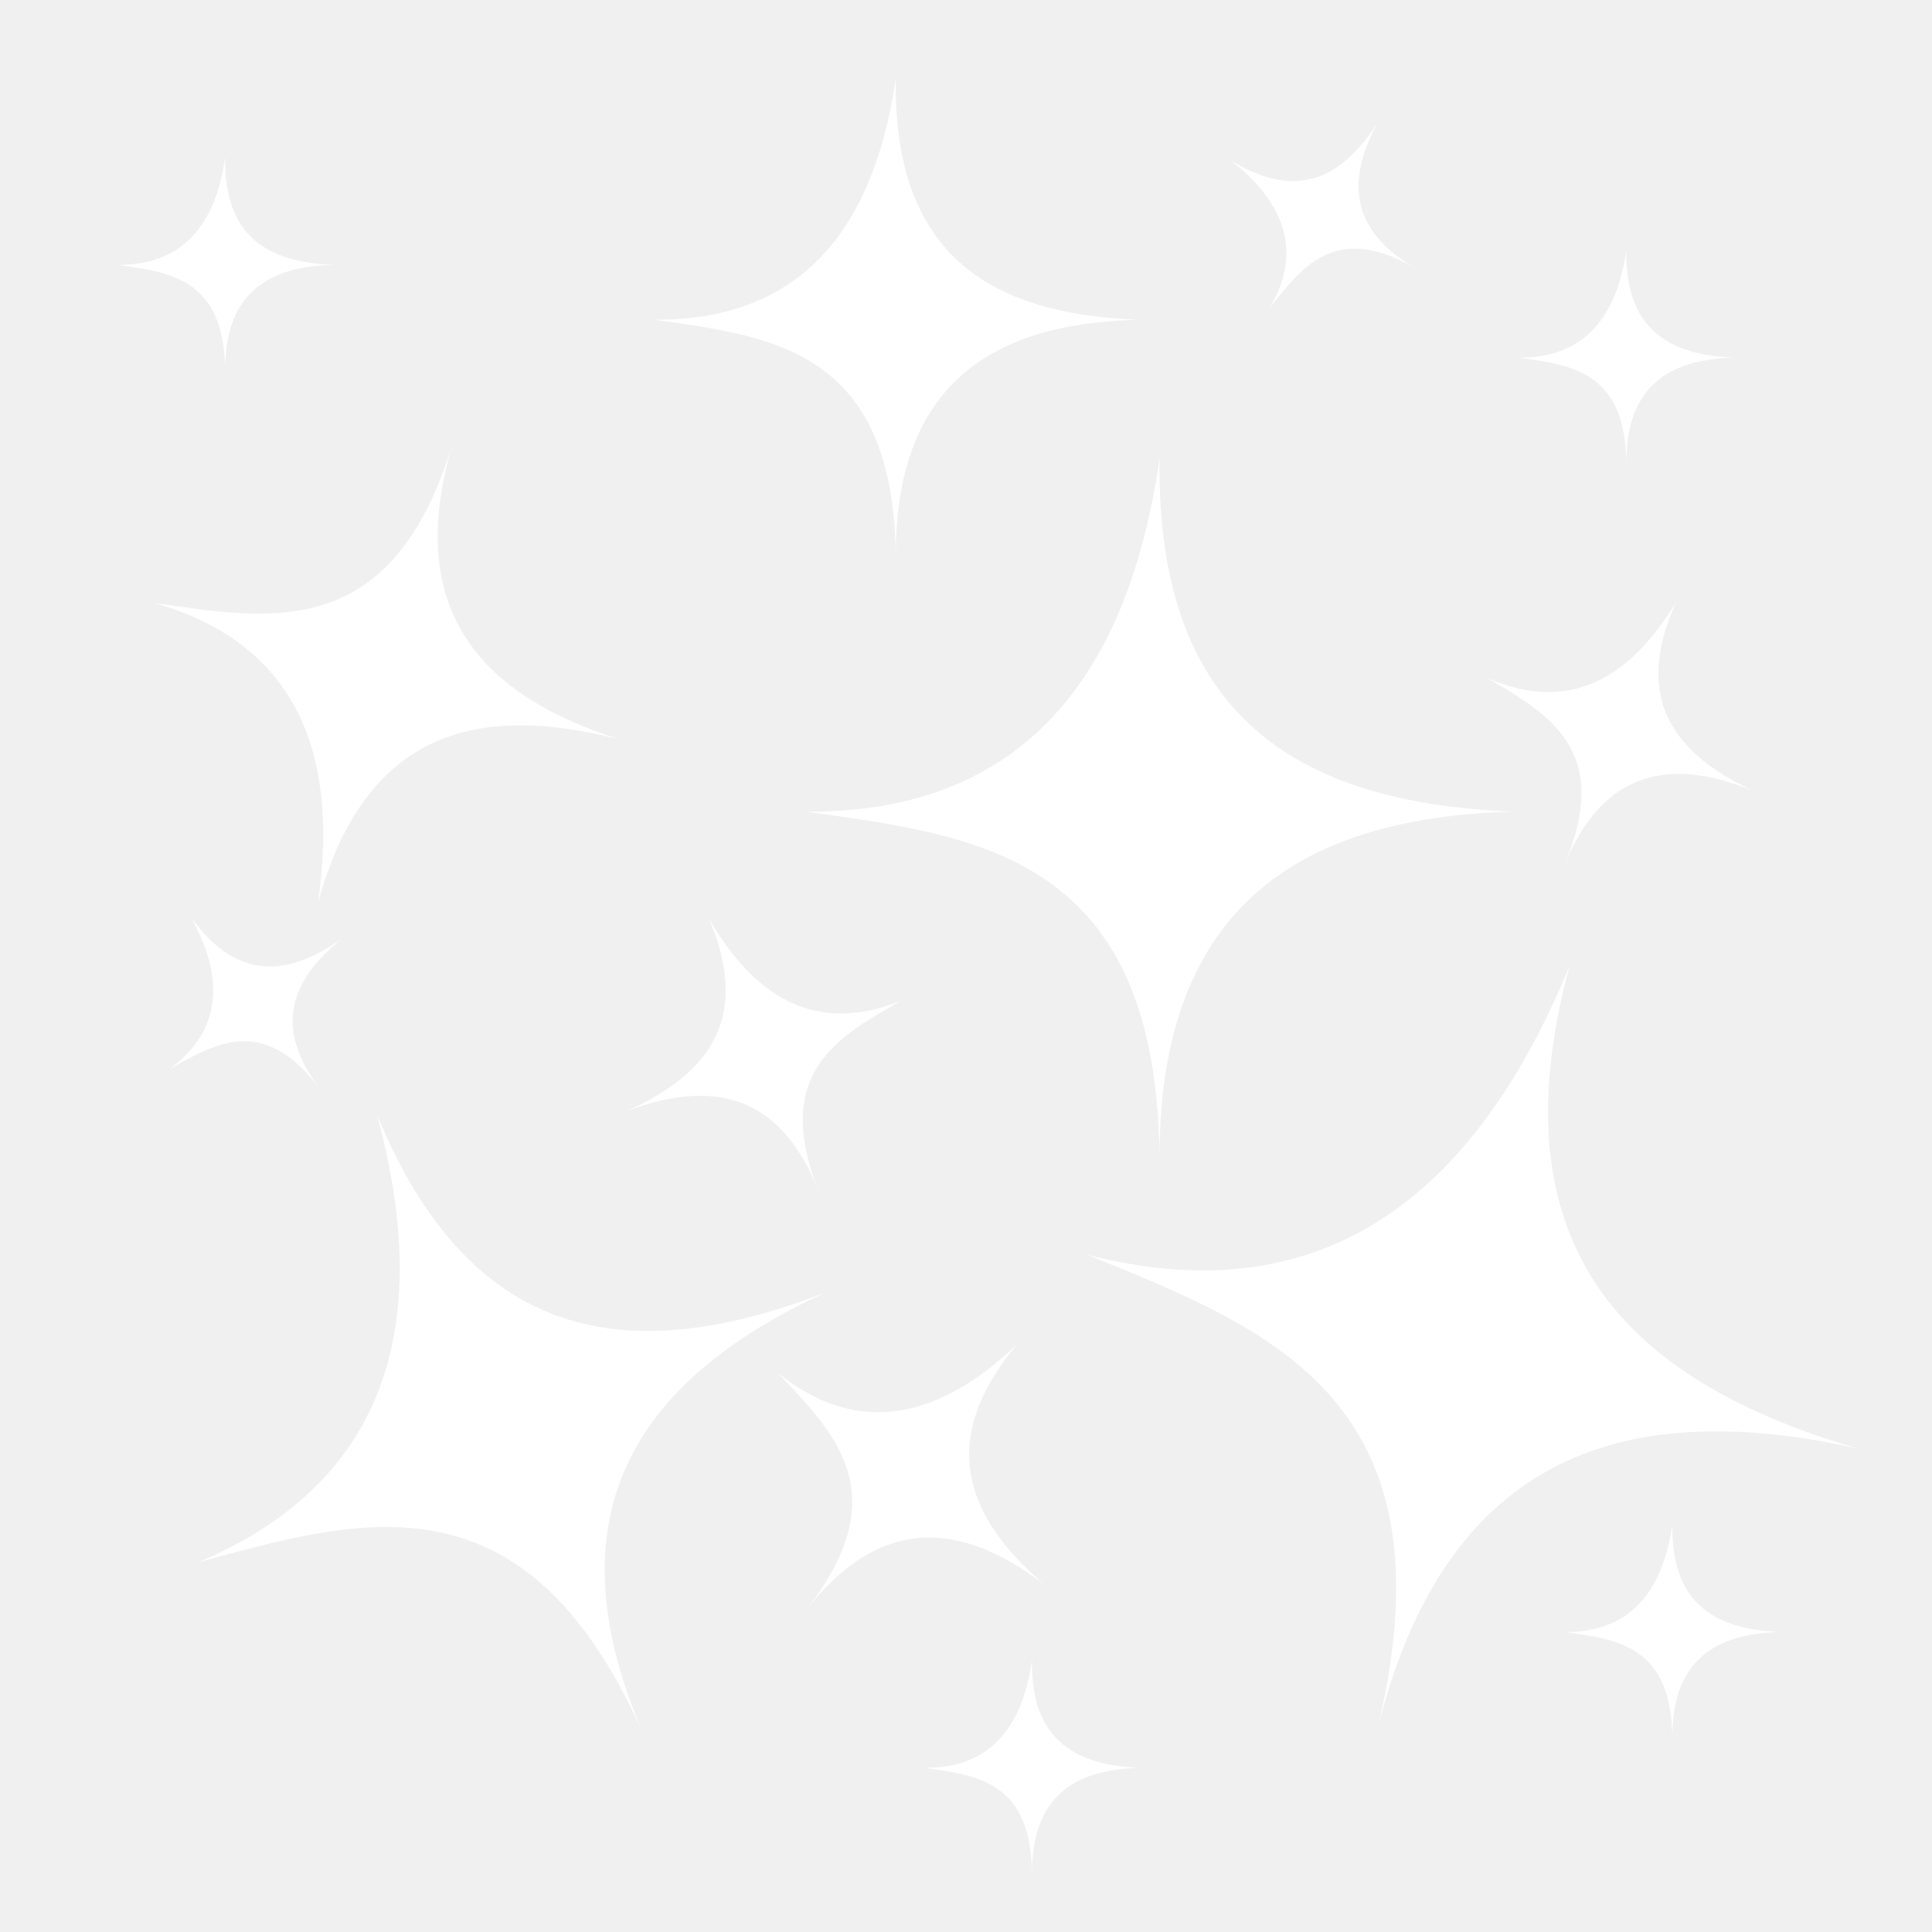
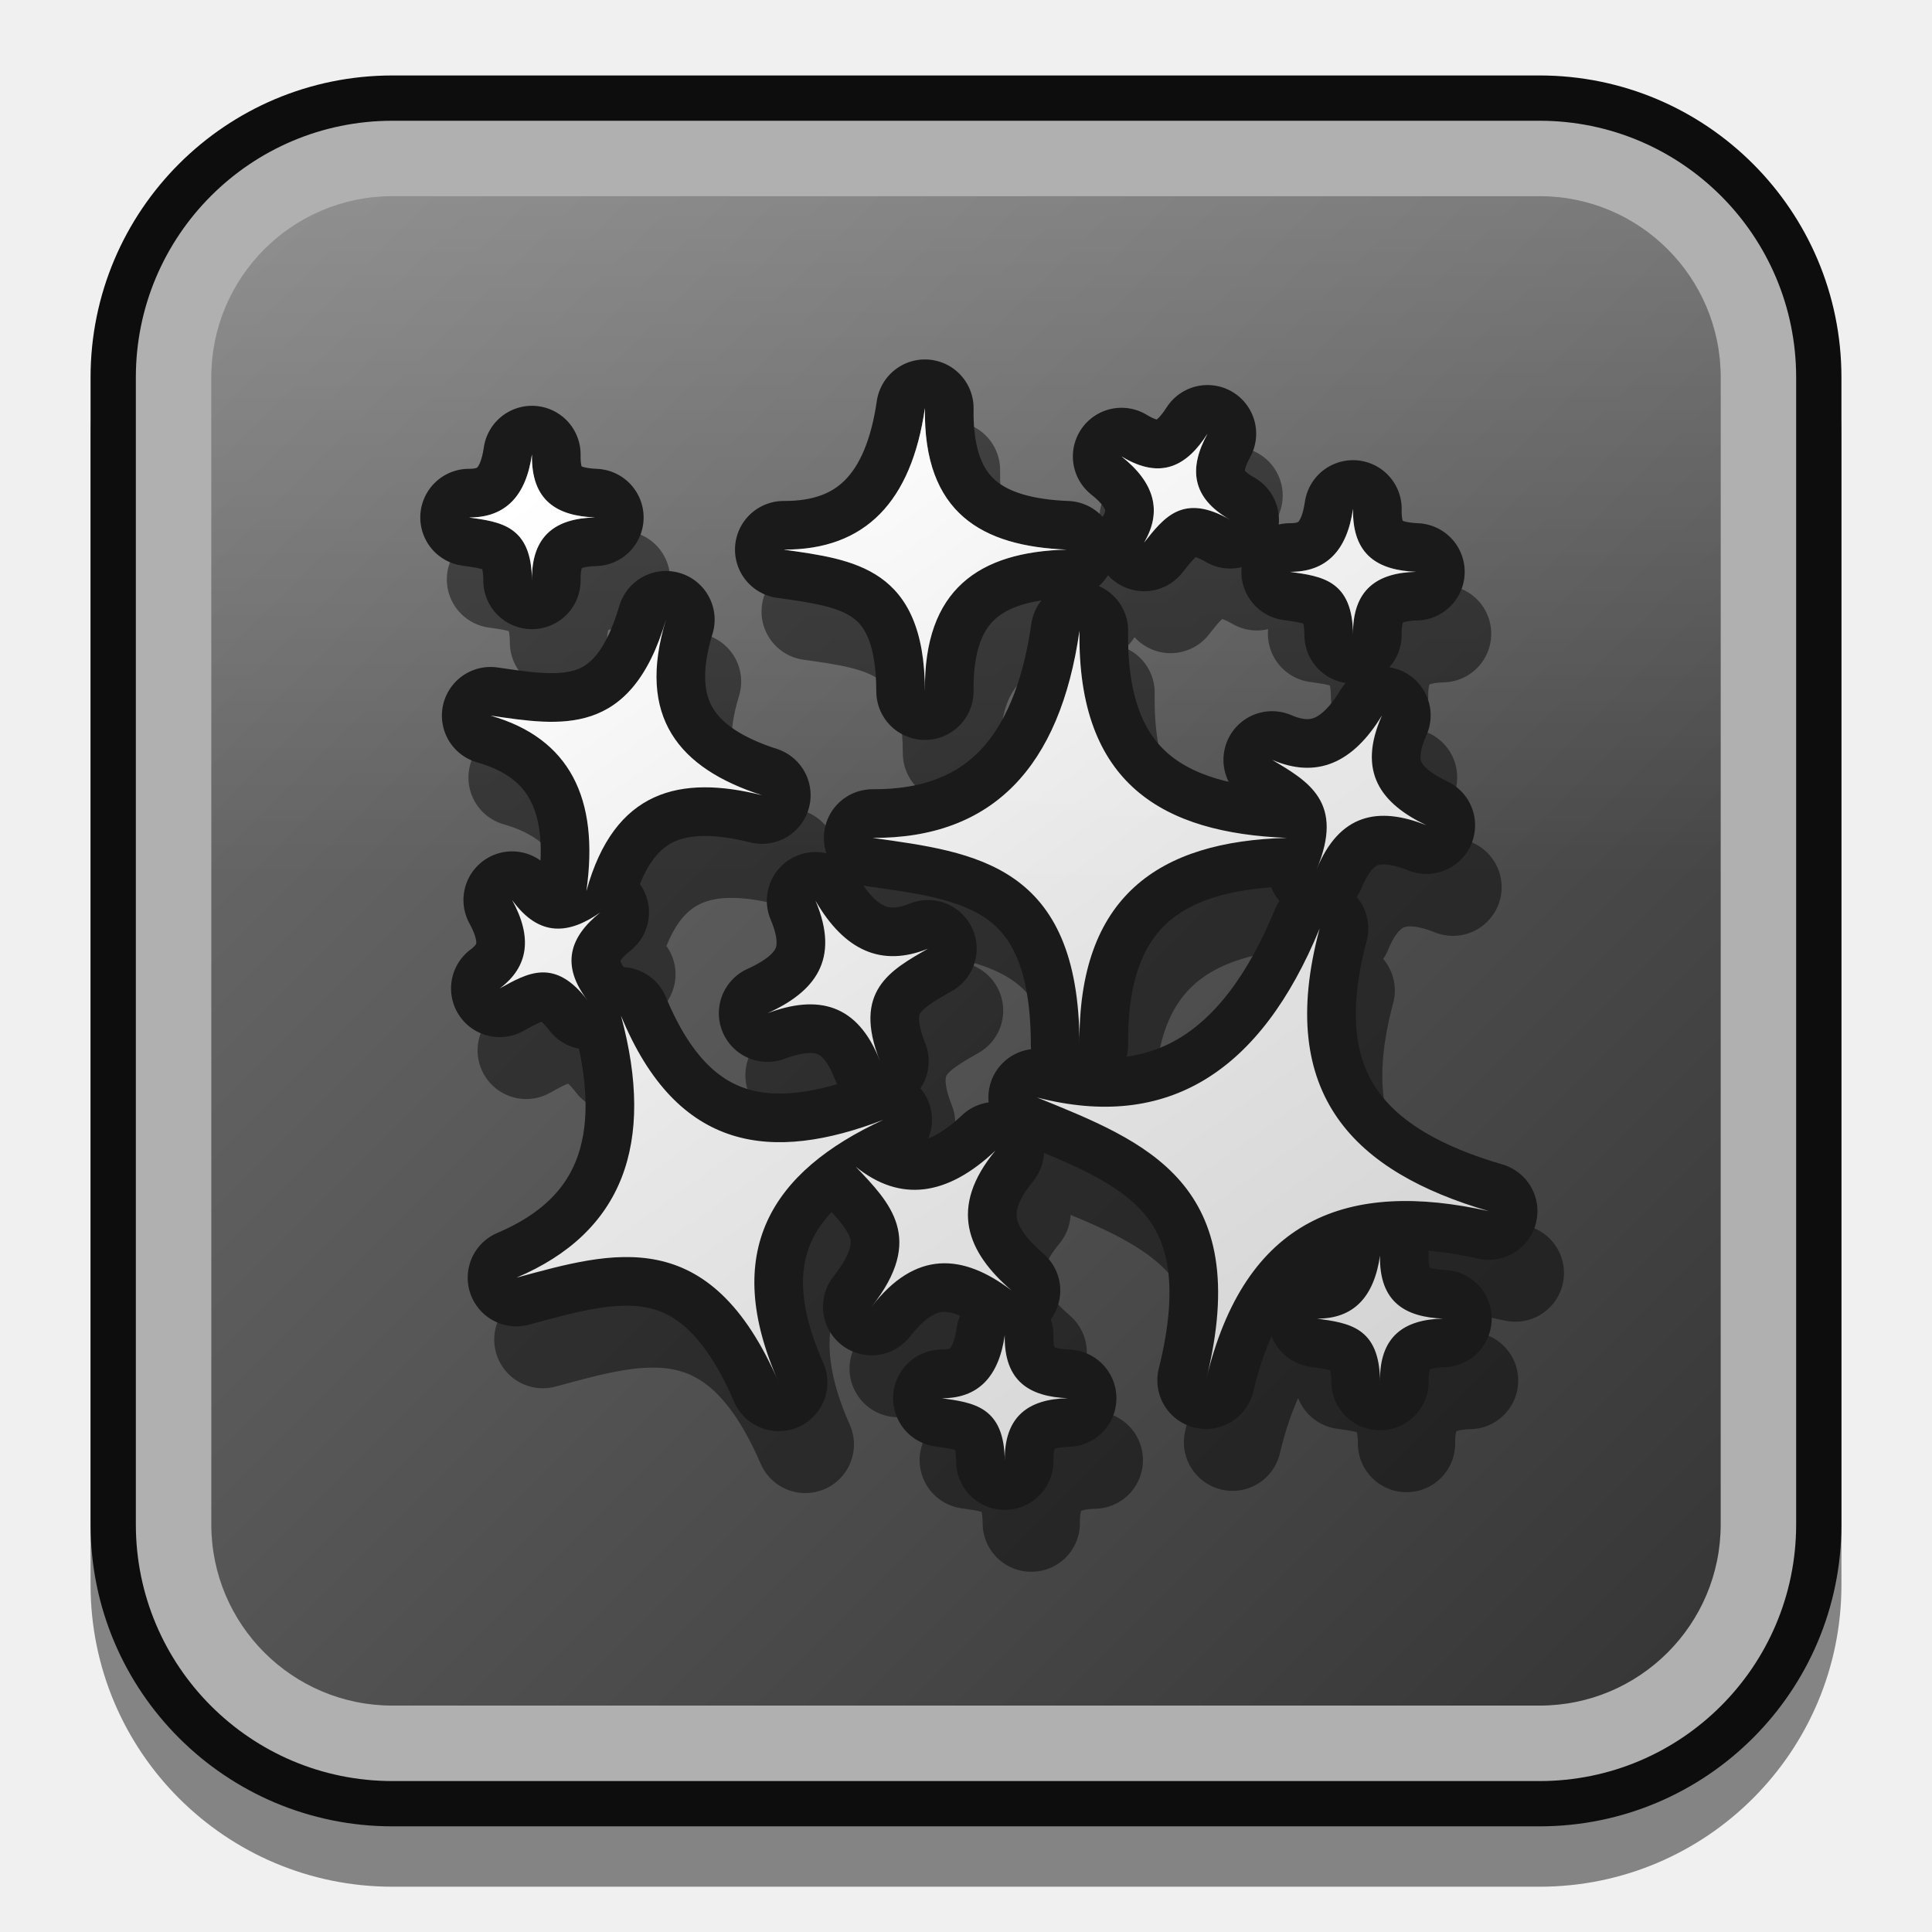
<svg xmlns="http://www.w3.org/2000/svg" viewBox="0 0 512 512">
-   <path fill="#ffffff" d="M237.4 20.73c-6.1 42.1-26.8 64.2-63.9 64 31.6 4.5 63.8 8 63.9 64.07-.6-46.1 24.5-63.07 64.1-64.07-38-1.5-64.9-16.3-64.1-64zm127.8 11.58c-9.1 14.25-20.8 21.29-38.9 10.28 14.9 11.79 18.6 24.76 10.2 38.97 8.9-11.18 17.5-22.73 39-10.27-17.8-10.06-18.8-23.57-10.3-38.98zM59.68 41.69c-2.7 18.8-12 28.6-28.5 28.5 14.1 2 28.4 3.6 28.5 28.52-.3-20.5 10.9-28.12 28.5-28.52-16.9-.7-28.9-7.3-28.5-28.5zM431 66.28c-2.7 18.8-12 28.6-28.5 28.5 14.1 2 28.4 3.6 28.5 28.52-.3-20.5 10.9-28.12 28.5-28.52-16.9-.7-28.9-7.3-28.5-28.5zM120.3 116.4c-15.8 53.7-47.76 48-79.35 43.4C76.6 170 90.3 197.1 84.28 239.2c12.66-46 42.62-52.6 79.42-43.4-37.6-12.1-56.9-35.4-43.4-79.4zm187 5c-8.8 61.6-39.3 94-93.6 93.7 46.2 6.5 93.6 11.7 93.6 93.7-.8-67.3 35.9-92.2 93.8-93.7-55.5-2.2-94.9-23.9-93.8-93.7zm136.8 38.3c-13.1 21.6-29.5 28.8-49.7 20.1 16.3 9.7 33 19.1 20.1 49.6 10.3-25.2 27.9-28.7 49.7-20-20.3-9.7-31.6-23.9-20.1-49.7zM50.7 243.2c9.16 16.7 7.63 30.1-5.61 40 12.46-6.9 24.85-14.3 39.91 5.6-12.57-16.2-8.2-29 5.61-40-13.92 9.7-27.47 11.6-39.91-5.6zm137.2.3c11.4 26.8-.5 41.3-21.7 50.9 22.7-8.5 40.8-4.5 50.9 21.7-12.7-31.8 4.8-41.2 21.7-50.9-21 8.5-37.8.9-50.9-21.7zm228 12.6c-26.6 64.7-68.7 91.7-127.8 76.4 48.6 19.8 98.8 38.5 76.4 127.9 17.5-73.7 64.4-90.7 127.9-76.5-59.9-17.5-96.9-52-76.5-127.8zM99.94 295.5c15.66 57.8.86 98.1-47.32 118.5 43.46-11.8 87.38-25.2 118.68 47.4-26.4-59.3-3.4-95.4 47.3-118.8-50 19.2-93.1 15-118.66-47.1zm169.36 61c-21.8 20.6-43 23.6-63.2 7.3 15.5 16.3 31.6 32.4 7.2 63.3 19.8-25.6 41.2-24.1 63.3-7.3-20.2-17.4-28.6-37.5-7.3-63.3zM443.2 404c-2.7 18.8-12 28.6-28.5 28.5 14.1 2 28.4 3.6 28.5 28.5-.3-20.5 10.9-28.1 28.5-28.5-16.9-.7-28.9-7.3-28.5-28.5zm-169.7 36c-2.7 18.8-12 28.6-28.5 28.5 14.1 2 28.4 3.6 28.5 28.5-.3-20.5 10.9-28.1 28.5-28.5-16.9-.7-28.9-7.3-28.5-28.5z" />
+   <defs>
+     <linearGradient id="body-s" gradientUnits="userSpaceOnUse" x1="56" y1="52" x2="456" y2="452">
+       <stop offset="0" stop-color="#727272" />
+       <stop offset="1" stop-color="#353535" />
+     </linearGradient>
+     <linearGradient id="bevel-s" gradientUnits="userSpaceOnUse" x1="0" y1="52" x2="0" y2="452">
+       <stop offset="0" stop-color="#fff" stop-opacity="0.22" />
+       <stop offset="0.45" stop-color="#fff" stop-opacity="0" />
+     </linearGradient>
+   </defs>
+   <rect x="24" y="36" width="464" height="464" rx="80" fill="#000" opacity="0.45" />
+   <rect x="24" y="20" width="464" height="464" rx="80" fill="#0d0d0d" />
+   <rect x="36" y="32" width="440" height="440" rx="68" fill="#b0b0b0" />
+   <rect x="56" y="52" width="400" height="400" rx="48" fill="url(#body-s)" />
+   <rect x="56" y="52" width="400" height="400" rx="48" fill="url(#bevel-s)" />
+   <defs>
+     <linearGradient id="g-s" gradientUnits="userSpaceOnUse" x1="96" y1="32" x2="416" y2="480">
+       <stop offset="0" stop-color="#ffffff" />
+       <stop offset="0.5" stop-color="#e7e7e7" />
+       <stop offset="1" stop-color="#d4d4d4" />
+     </linearGradient>
+     <linearGradient id="r-s" gradientUnits="userSpaceOnUse" x1="0" y1="0" x2="0" y2="512">
+       <stop offset="0" stop-color="#fff" stop-opacity="0.45" />
+       <stop offset="0.22" stop-color="#fff" stop-opacity="0.2" />
+       <stop offset="0.48" stop-color="#fff" stop-opacity="0" />
+     </linearGradient>
+     <clipPath id="c-s">
+       <path d="M237.4 20.73c-6.1 42.1-26.8 64.2-63.9 64 31.6 4.5 63.8 8 63.9 64.07-.6-46.1 24.5-63.07 64.1-64.07-38-1.5-64.9-16.3-64.1-64zm127.8 11.58c-9.1 14.25-20.8 21.29-38.9 10.28 14.9 11.79 18.6 24.76 10.2 38.97 8.9-11.18 17.5-22.73 39-10.27-17.8-10.06-18.8-23.57-10.3-38.98zM59.68 41.69c-2.7 18.8-12 28.6-28.5 28.5 14.1 2 28.4 3.6 28.5 28.52-.3-20.5 10.9-28.12 28.5-28.52-16.9-.7-28.9-7.3-28.5-28.5zM431 66.28c-2.7 18.8-12 28.6-28.5 28.5 14.1 2 28.4 3.6 28.5 28.52-.3-20.5 10.9-28.12 28.5-28.52-16.9-.7-28.9-7.3-28.5-28.5zM120.3 116.4c-15.8 53.7-47.76 48-79.35 43.4C76.6 170 90.3 197.1 84.28 239.2c12.66-46 42.62-52.6 79.42-43.4-37.6-12.1-56.9-35.4-43.4-79.4zm187 5c-8.8 61.6-39.3 94-93.6 93.7 46.2 6.5 93.6 11.7 93.6 93.7-.8-67.3 35.9-92.2 93.8-93.7-55.5-2.2-94.9-23.9-93.8-93.7zm136.8 38.3c-13.1 21.6-29.5 28.8-49.7 20.1 16.3 9.7 33 19.1 20.1 49.6 10.3-25.2 27.9-28.7 49.7-20-20.3-9.7-31.6-23.9-20.1-49.7zM50.7 243.2c9.16 16.7 7.63 30.1-5.61 40 12.46-6.9 24.85-14.3 39.91 5.6-12.57-16.2-8.2-29 5.61-40-13.92 9.7-27.47 11.6-39.91-5.6zm137.2.3c11.4 26.8-.5 41.3-21.7 50.9 22.7-8.5 40.8-4.5 50.9 21.7-12.7-31.8 4.8-41.2 21.7-50.9-21 8.5-37.8.9-50.9-21.7zm228 12.6c-26.6 64.7-68.7 91.7-127.8 76.4 48.6 19.8 98.8 38.5 76.4 127.9 17.5-73.7 64.4-90.7 127.9-76.5-59.9-17.5-96.9-52-76.5-127.8zM99.94 295.5c15.66 57.8.86 98.1-47.32 118.5 43.46-11.8 87.38-25.2 118.68 47.4-26.4-59.3-3.4-95.4 47.3-118.8-50 19.2-93.1 15-118.66-47.1zm169.36 61c-21.8 20.6-43 23.6-63.2 7.3 15.5 16.3 31.6 32.4 7.2 63.3 19.8-25.6 41.2-24.1 63.3-7.3-20.2-17.4-28.6-37.5-7.3-63.3zM443.2 404c-2.7 18.8-12 28.6-28.5 28.5 14.1 2 28.4 3.6 28.5 28.5-.3-20.5 10.9-28.1 28.5-28.5-16.9-.7-28.9-7.3-28.5-28.5zm-169.7 36c-2.7 18.8-12 28.6-28.5 28.5 14.1 2 28.4 3.6 28.5 28.5-.3-20.5 10.9-28.1 28.5-28.5-16.9-.7-28.9-7.3-28.5-28.5z" />
+     </clipPath>
+   </defs>
+   <g transform="translate(106 96) scale(0.586)">
+     <g opacity="0.45" transform="translate(12 28)">
+       <path d="M237.4 20.73c-6.1 42.1-26.8 64.2-63.9 64 31.6 4.5 63.8 8 63.9 64.07-.6-46.1 24.5-63.07 64.1-64.07-38-1.5-64.9-16.3-64.1-64zm127.8 11.58c-9.1 14.25-20.8 21.29-38.9 10.28 14.9 11.79 18.6 24.76 10.2 38.97 8.9-11.18 17.5-22.73 39-10.27-17.8-10.06-18.8-23.57-10.3-38.98zM59.68 41.69c-2.7 18.8-12 28.6-28.5 28.5 14.1 2 28.4 3.6 28.5 28.52-.3-20.5 10.9-28.12 28.5-28.52-16.9-.7-28.9-7.3-28.5-28.5zM431 66.28c-2.7 18.8-12 28.6-28.5 28.5 14.1 2 28.4 3.6 28.5 28.52-.3-20.5 10.9-28.12 28.5-28.52-16.9-.7-28.9-7.3-28.5-28.5zM120.3 116.4c-15.8 53.7-47.76 48-79.35 43.4C76.6 170 90.3 197.1 84.28 239.2c12.66-46 42.62-52.6 79.42-43.4-37.6-12.1-56.9-35.4-43.4-79.4zm187 5c-8.8 61.6-39.3 94-93.6 93.7 46.2 6.5 93.6 11.7 93.6 93.7-.8-67.3 35.9-92.2 93.8-93.7-55.5-2.2-94.9-23.9-93.8-93.7zm136.8 38.3c-13.1 21.6-29.5 28.8-49.7 20.1 16.3 9.7 33 19.1 20.1 49.6 10.3-25.2 27.9-28.7 49.7-20-20.3-9.7-31.6-23.9-20.1-49.7zM50.7 243.2c9.16 16.7 7.63 30.1-5.61 40 12.46-6.9 24.85-14.3 39.91 5.6-12.57-16.2-8.2-29 5.61-40-13.92 9.7-27.47 11.6-39.91-5.6zm137.2.3c11.4 26.8-.5 41.3-21.7 50.9 22.7-8.5 40.8-4.5 50.9 21.7-12.7-31.8 4.8-41.2 21.7-50.9-21 8.5-37.8.9-50.9-21.7zm228 12.6c-26.6 64.7-68.7 91.7-127.8 76.4 48.6 19.8 98.8 38.5 76.4 127.9 17.5-73.7 64.4-90.7 127.9-76.5-59.9-17.5-96.9-52-76.5-127.8zM99.94 295.5c15.66 57.8.86 98.1-47.32 118.5 43.46-11.8 87.38-25.2 118.68 47.4-26.4-59.3-3.4-95.4 47.3-118.8-50 19.2-93.1 15-118.66-47.1zm169.36 61c-21.8 20.6-43 23.6-63.2 7.3 15.5 16.3 31.6 32.4 7.2 63.3 19.8-25.6 41.2-24.1 63.3-7.3-20.2-17.4-28.6-37.5-7.3-63.3zM443.2 404c-2.7 18.8-12 28.6-28.5 28.5 14.1 2 28.4 3.6 28.5 28.5-.3-20.5 10.9-28.1 28.5-28.5-16.9-.7-28.9-7.3-28.5-28.5zm-169.7 36c-2.7 18.8-12 28.6-28.5 28.5 14.1 2 28.4 3.6 28.5 28.5-.3-20.5 10.9-28.1 28.5-28.5-16.9-.7-28.9-7.3-28.5-28.5z" fill="#000" stroke="#000" stroke-width="44" stroke-linejoin="round" />
+     </g>
+     <path d="M237.4 20.73c-6.1 42.1-26.8 64.2-63.9 64 31.6 4.5 63.8 8 63.9 64.07-.6-46.1 24.5-63.07 64.1-64.07-38-1.5-64.9-16.3-64.1-64zm127.8 11.58c-9.1 14.25-20.8 21.29-38.9 10.28 14.9 11.79 18.6 24.76 10.2 38.97 8.9-11.18 17.5-22.73 39-10.27-17.8-10.06-18.8-23.57-10.3-38.98zM59.68 41.69c-2.7 18.8-12 28.6-28.5 28.5 14.1 2 28.4 3.6 28.5 28.52-.3-20.5 10.9-28.12 28.5-28.52-16.9-.7-28.9-7.3-28.5-28.5zM431 66.28c-2.7 18.8-12 28.6-28.5 28.5 14.1 2 28.4 3.6 28.5 28.52-.3-20.5 10.9-28.12 28.5-28.52-16.9-.7-28.9-7.3-28.5-28.5zM120.3 116.4c-15.8 53.7-47.76 48-79.35 43.4C76.6 170 90.3 197.1 84.28 239.2c12.66-46 42.62-52.6 79.42-43.4-37.6-12.1-56.9-35.4-43.4-79.4zm187 5c-8.8 61.6-39.3 94-93.6 93.7 46.2 6.5 93.6 11.7 93.6 93.7-.8-67.3 35.9-92.2 93.8-93.7-55.5-2.2-94.9-23.9-93.8-93.7zm136.8 38.3c-13.1 21.6-29.5 28.8-49.7 20.1 16.3 9.7 33 19.1 20.1 49.6 10.3-25.2 27.9-28.7 49.7-20-20.3-9.7-31.6-23.9-20.1-49.7zM50.7 243.2c9.16 16.7 7.63 30.1-5.61 40 12.46-6.9 24.85-14.3 39.91 5.6-12.57-16.2-8.2-29 5.61-40-13.92 9.7-27.47 11.6-39.91-5.6zm137.2.3c11.4 26.8-.5 41.3-21.7 50.9 22.7-8.5 40.8-4.5 50.9 21.7-12.7-31.8 4.8-41.2 21.7-50.9-21 8.5-37.8.9-50.9-21.7zm228 12.6c-26.6 64.7-68.7 91.7-127.8 76.4 48.6 19.8 98.8 38.5 76.4 127.9 17.5-73.7 64.4-90.7 127.9-76.5-59.9-17.5-96.9-52-76.5-127.8zM99.94 295.5c15.66 57.8.86 98.1-47.32 118.5 43.46-11.8 87.38-25.2 118.68 47.4-26.4-59.3-3.4-95.4 47.3-118.8-50 19.2-93.1 15-118.66-47.1zm169.36 61c-21.8 20.6-43 23.6-63.2 7.3 15.5 16.3 31.6 32.4 7.2 63.3 19.8-25.6 41.2-24.1 63.3-7.3-20.2-17.4-28.6-37.5-7.3-63.3zM443.2 404c-2.7 18.8-12 28.6-28.5 28.5 14.1 2 28.4 3.6 28.5 28.5-.3-20.5 10.9-28.1 28.5-28.5-16.9-.7-28.9-7.3-28.5-28.5zm-169.7 36c-2.7 18.8-12 28.6-28.5 28.5 14.1 2 28.4 3.6 28.5 28.5-.3-20.5 10.9-28.1 28.5-28.5-16.9-.7-28.9-7.3-28.5-28.5z" fill="#1a1a1a" stroke="#1a1a1a" stroke-width="44" stroke-linejoin="round" stroke-linecap="round" />
+     <path d="M237.4 20.73c-6.1 42.1-26.8 64.2-63.9 64 31.6 4.5 63.8 8 63.9 64.07-.6-46.1 24.5-63.07 64.1-64.07-38-1.5-64.9-16.3-64.1-64zm127.8 11.58c-9.1 14.25-20.8 21.29-38.9 10.28 14.9 11.79 18.6 24.76 10.2 38.97 8.9-11.18 17.5-22.73 39-10.27-17.8-10.06-18.8-23.57-10.3-38.98zM59.68 41.69c-2.7 18.8-12 28.6-28.5 28.5 14.1 2 28.4 3.6 28.5 28.52-.3-20.5 10.9-28.12 28.5-28.52-16.9-.7-28.9-7.3-28.5-28.5zM431 66.28c-2.7 18.8-12 28.6-28.5 28.5 14.1 2 28.4 3.6 28.5 28.52-.3-20.5 10.9-28.12 28.5-28.52-16.9-.7-28.9-7.3-28.5-28.5zM120.3 116.4c-15.8 53.7-47.76 48-79.35 43.4C76.6 170 90.3 197.1 84.28 239.2c12.66-46 42.62-52.6 79.42-43.4-37.6-12.1-56.9-35.4-43.4-79.4zm187 5c-8.8 61.6-39.3 94-93.6 93.7 46.2 6.5 93.6 11.7 93.6 93.7-.8-67.3 35.9-92.2 93.8-93.7-55.5-2.2-94.9-23.9-93.8-93.7zm136.8 38.3c-13.1 21.6-29.5 28.8-49.7 20.1 16.3 9.7 33 19.1 20.1 49.6 10.3-25.2 27.9-28.7 49.7-20-20.3-9.7-31.6-23.9-20.1-49.7zM50.7 243.2c9.16 16.7 7.63 30.1-5.61 40 12.46-6.9 24.85-14.3 39.91 5.6-12.57-16.2-8.2-29 5.61-40-13.92 9.7-27.47 11.6-39.91-5.6zm137.2.3c11.4 26.8-.5 41.3-21.7 50.9 22.7-8.5 40.8-4.5 50.9 21.7-12.7-31.8 4.8-41.2 21.7-50.9-21 8.5-37.8.9-50.9-21.7zm228 12.6c-26.6 64.7-68.7 91.7-127.8 76.4 48.6 19.8 98.8 38.5 76.4 127.9 17.5-73.7 64.4-90.7 127.9-76.5-59.9-17.5-96.9-52-76.5-127.8zM99.94 295.5c15.66 57.8.86 98.1-47.32 118.5 43.46-11.8 87.38-25.2 118.68 47.4-26.4-59.3-3.4-95.4 47.3-118.8-50 19.2-93.1 15-118.66-47.1zm169.36 61c-21.8 20.6-43 23.6-63.2 7.3 15.5 16.3 31.6 32.4 7.2 63.3 19.8-25.6 41.2-24.1 63.3-7.3-20.2-17.4-28.6-37.5-7.3-63.3zM443.2 404c-2.7 18.8-12 28.6-28.5 28.5 14.1 2 28.4 3.6 28.5 28.5-.3-20.5 10.9-28.1 28.5-28.5-16.9-.7-28.9-7.3-28.5-28.5zm-169.7 36c-2.7 18.8-12 28.6-28.5 28.5 14.1 2 28.4 3.6 28.5 28.5-.3-20.5 10.9-28.1 28.5-28.5-16.9-.7-28.9-7.3-28.5-28.5z" fill="url(#g-s)" />
+     <rect x="0" y="0" width="512" height="512" clip-path="url(#c-s)" fill="url(#r-s)" />
+   </g>
</svg>
